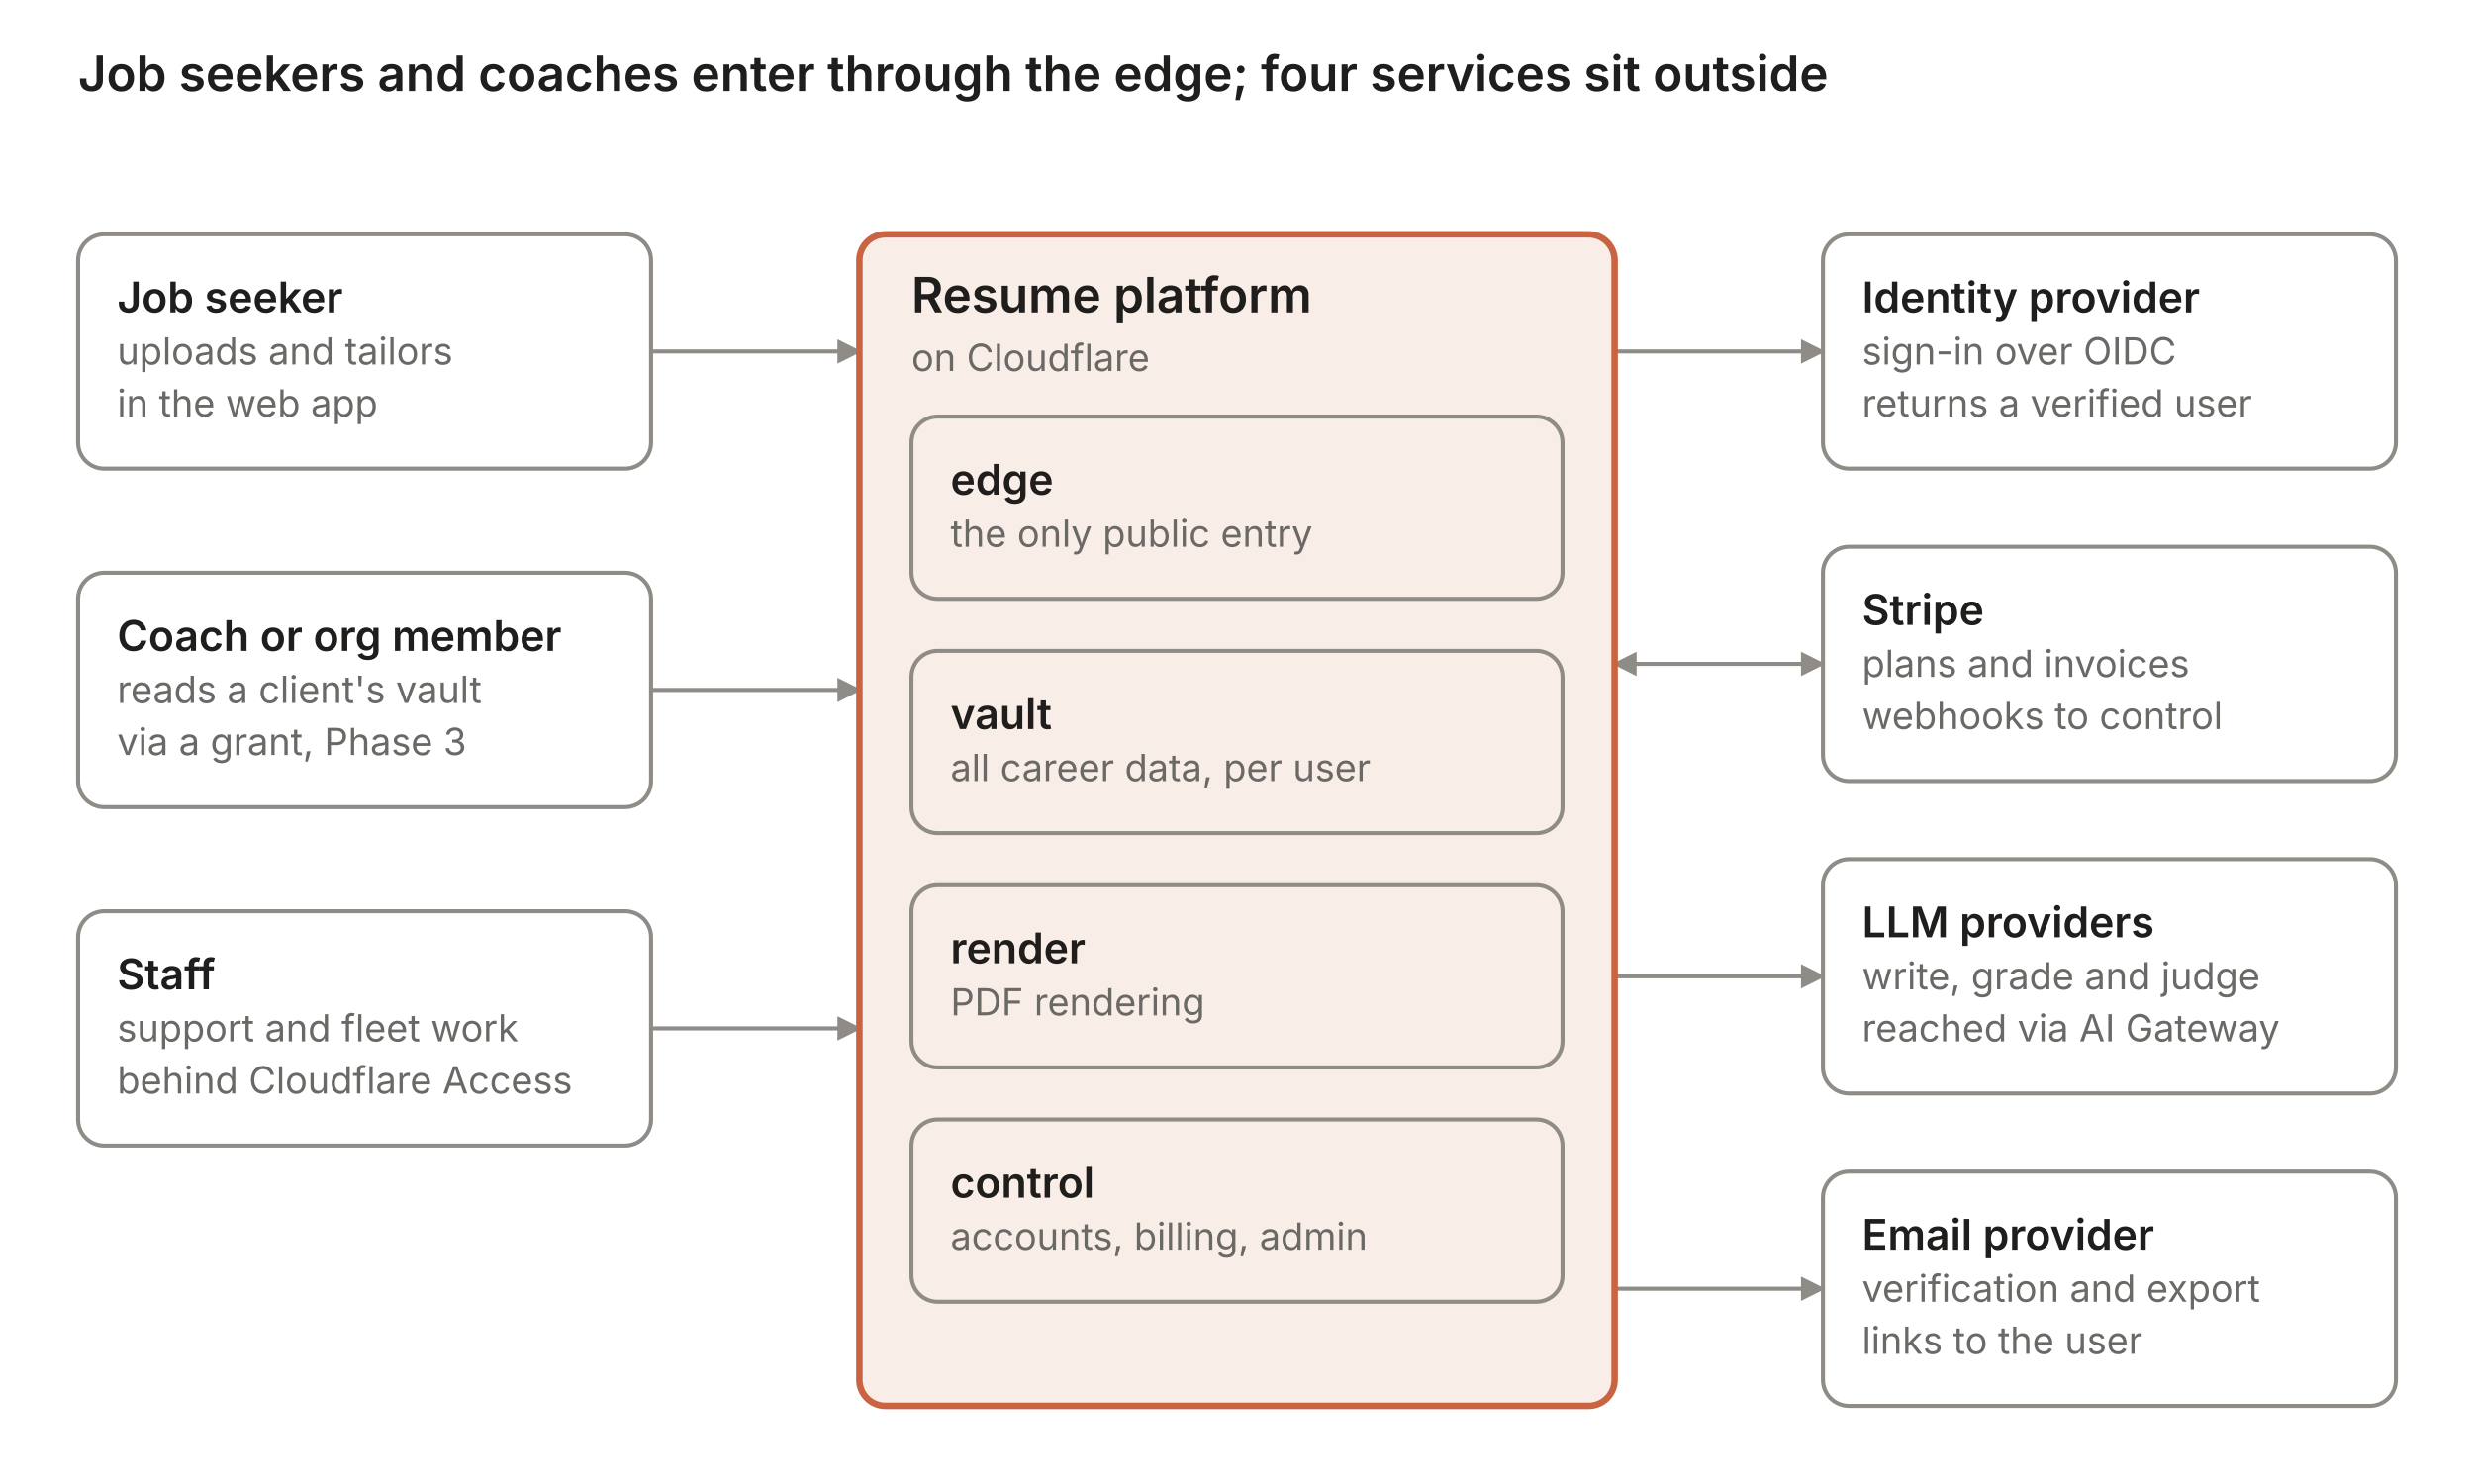
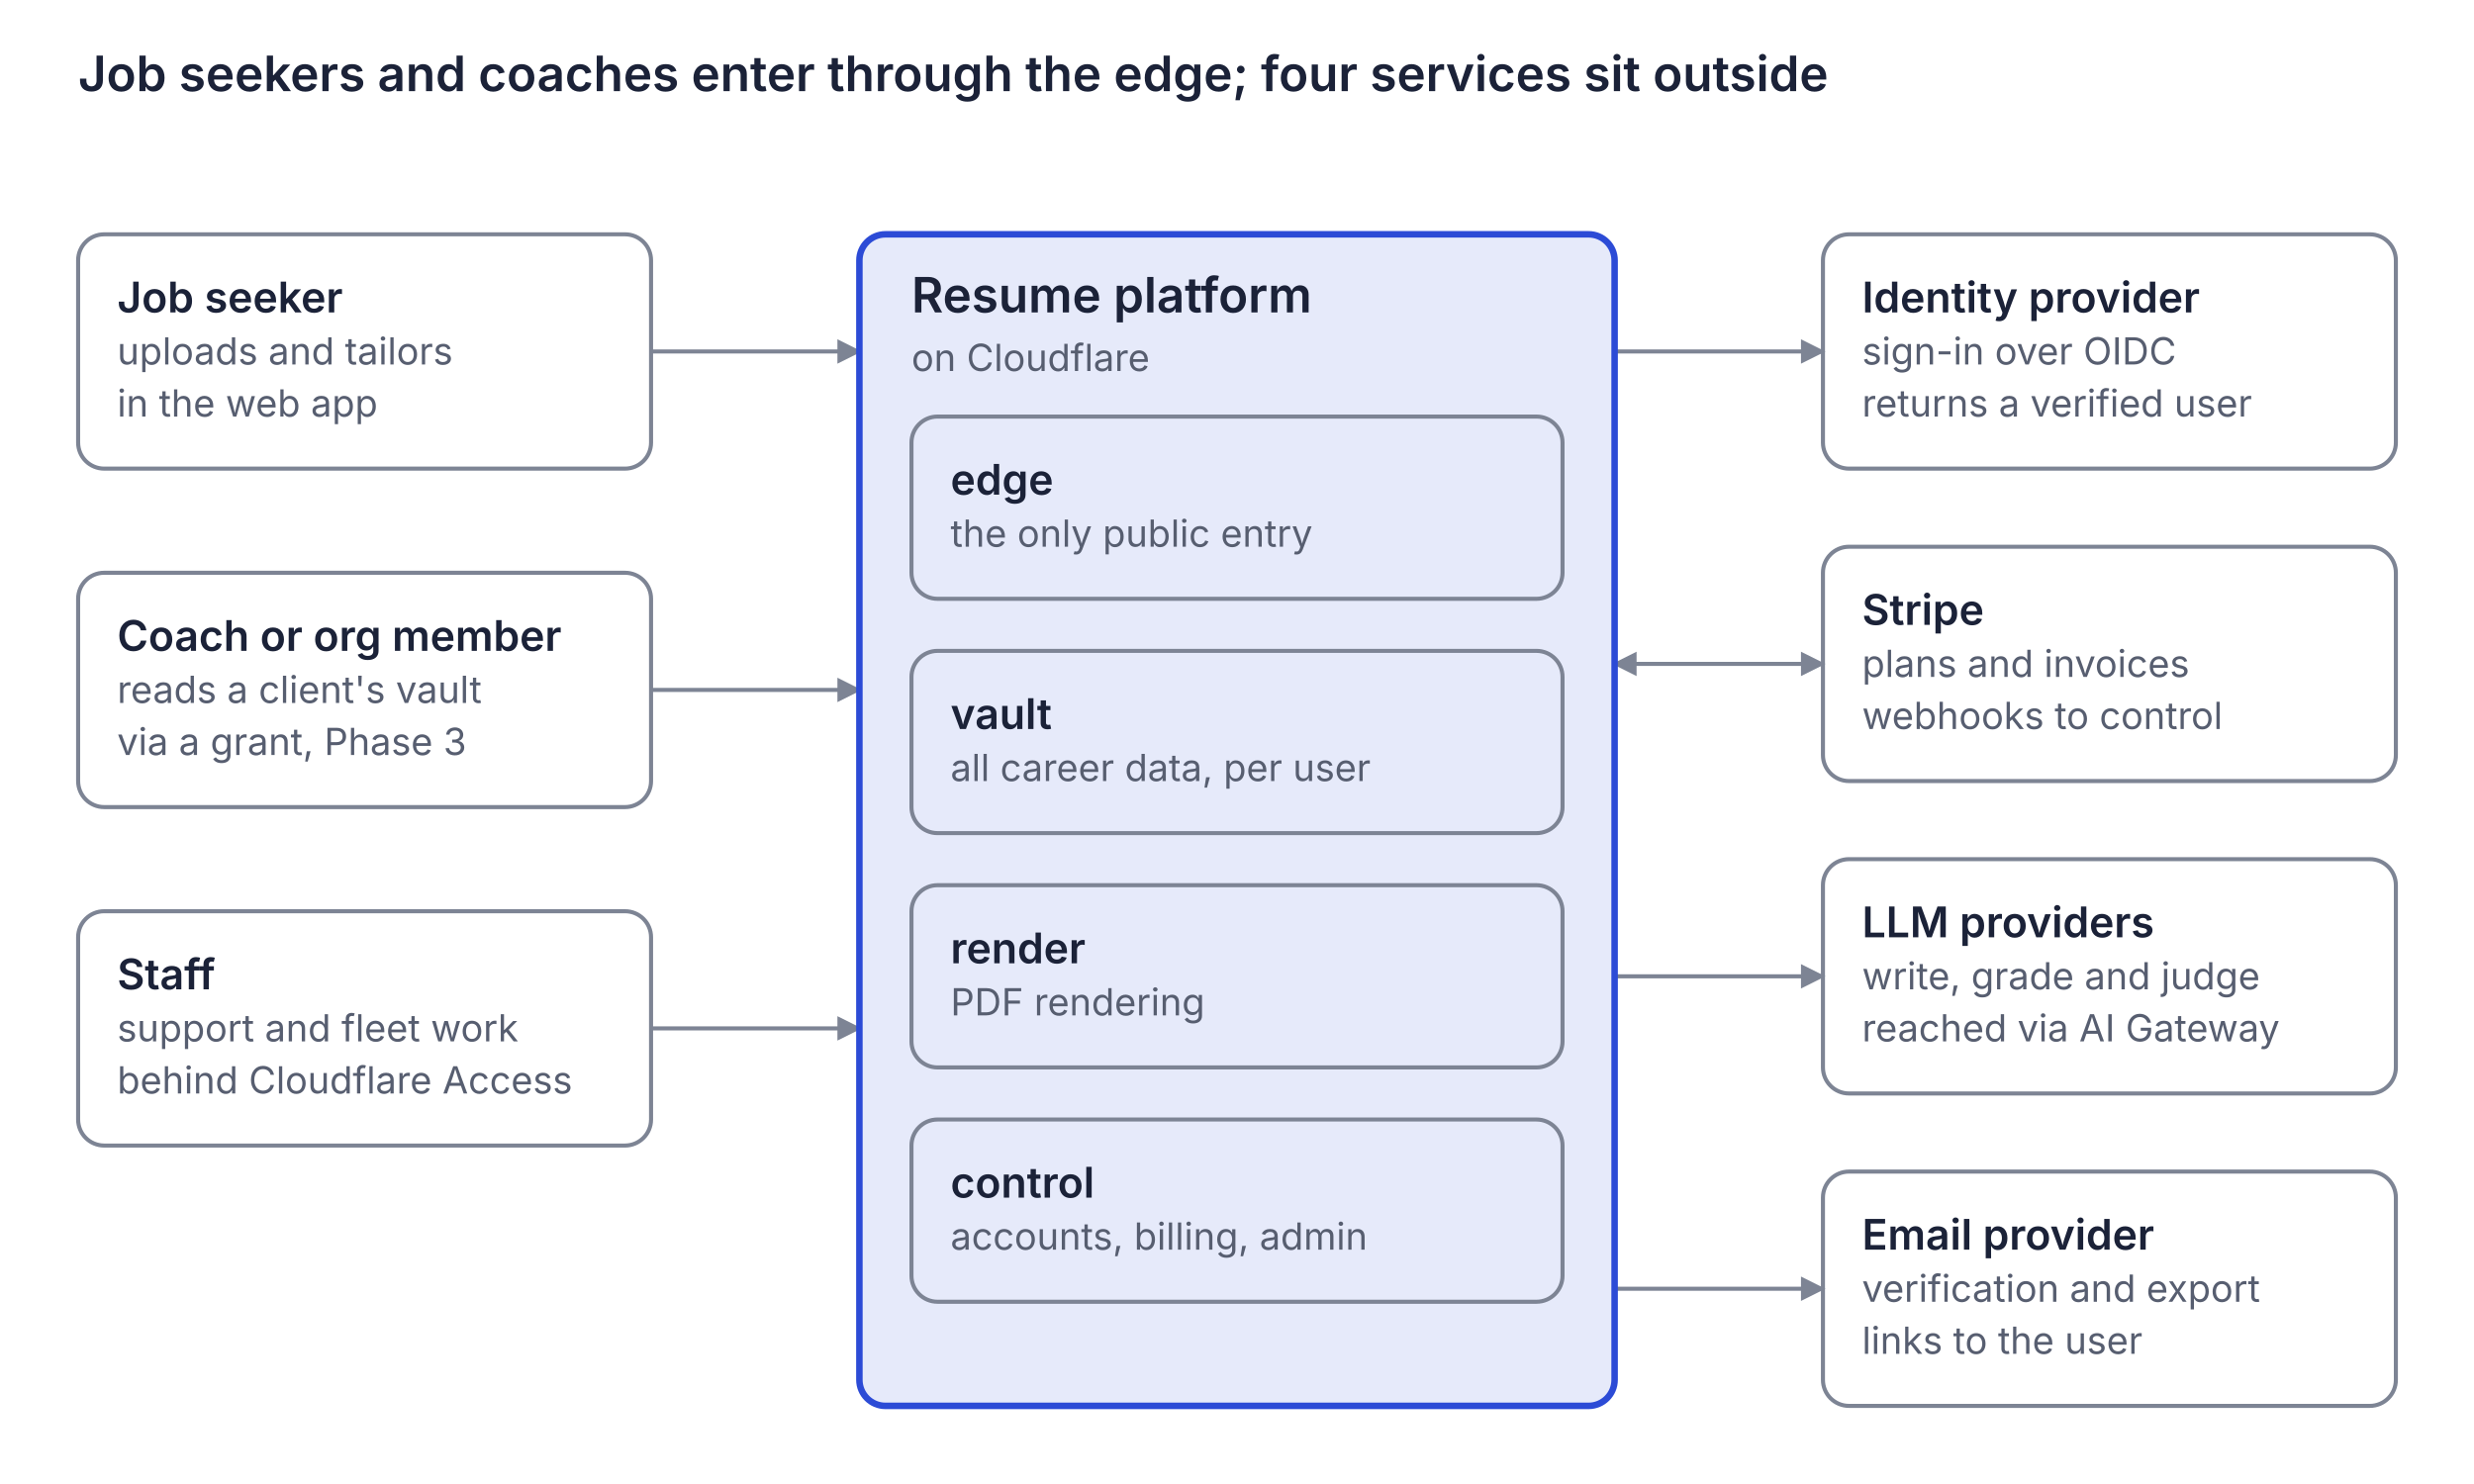
- <svg xmlns="http://www.w3.org/2000/svg" viewBox="0 0 760 456" role="img" aria-label="Job seekers and coaches enter through the edge; four services sit outside" font-size="13" font-family="Inter, -apple-system, 'Segoe UI', Helvetica, Arial, sans-serif">
+ <svg xmlns="http://www.w3.org/2000/svg" viewBox="0 0 760 456" role="img" aria-label="Job seekers and coaches enter through the edge; four services sit outside" font-size="13" font-family="'Schibsted Grotesk', Inter, -apple-system, 'Segoe UI', Helvetica, Arial, sans-serif">
  <defs>
    <marker id="ctx-arrow" viewBox="0 0 10 10" refX="9" refY="5" markerWidth="6" markerHeight="6" orient="auto-start-reverse">
-       <path d="M0 0L10 5L0 10z" fill="#8f8c87" />
+       <path d="M0 0L10 5L0 10z" fill="#7d8494" />
    </marker>
  </defs>
  <rect x="0" y="0" width="760" height="456" fill="#ffffff" />
-   <text x="24" y="28" font-size="15" font-weight="600" fill="#1f1e1d">Job seekers and coaches enter through the edge; four services sit outside</text>
-   <g fill="none" stroke="#8f8c87" stroke-width="1.25">
+   <text x="24" y="28" font-size="15" font-weight="600" fill="#1b2238">Job seekers and coaches enter through the edge; four services sit outside</text>
+   <g fill="none" stroke="#7d8494" stroke-width="1.25">
    <path d="M200 108H264" marker-end="url(#ctx-arrow)" />
    <path d="M200 212H264" marker-end="url(#ctx-arrow)" />
    <path d="M200 316H264" marker-end="url(#ctx-arrow)" />
    <path d="M496 108H560" marker-end="url(#ctx-arrow)" />
    <path d="M496 204H560" marker-start="url(#ctx-arrow)" marker-end="url(#ctx-arrow)" />
    <path d="M496 300H560" marker-end="url(#ctx-arrow)" />
    <path d="M496 396H560" marker-end="url(#ctx-arrow)" />
  </g>
  <g>
-     <rect x="24" y="72" width="176" height="72" rx="8" fill="none" stroke="#8f8c87" stroke-width="1.25" />
-     <text x="36" y="96" font-weight="600" fill="#1f1e1d">Job seeker</text>
-     <text x="36" y="112" font-size="11.5" fill="#6b6966">uploads and tailors</text>
-     <text x="36" y="128" font-size="11.5" fill="#6b6966">in the web app</text>
+     <rect x="24" y="72" width="176" height="72" rx="8" fill="none" stroke="#7d8494" stroke-width="1.25" />
+     <text x="36" y="96" font-weight="600" fill="#1b2238">Job seeker</text>
+     <text x="36" y="112" font-size="11.5" fill="#575e70">uploads and tailors</text>
+     <text x="36" y="128" font-size="11.5" fill="#575e70">in the web app</text>
  </g>
  <g>
-     <rect x="24" y="176" width="176" height="72" rx="8" fill="none" stroke="#8f8c87" stroke-width="1.25" />
-     <text x="36" y="200" font-weight="600" fill="#1f1e1d">Coach or org member</text>
-     <text x="36" y="216" font-size="11.5" fill="#6b6966">reads a client's vault</text>
-     <text x="36" y="232" font-size="11.5" fill="#6b6966">via a grant, Phase 3</text>
+     <rect x="24" y="176" width="176" height="72" rx="8" fill="none" stroke="#7d8494" stroke-width="1.25" />
+     <text x="36" y="200" font-weight="600" fill="#1b2238">Coach or org member</text>
+     <text x="36" y="216" font-size="11.5" fill="#575e70">reads a client's vault</text>
+     <text x="36" y="232" font-size="11.5" fill="#575e70">via a grant, Phase 3</text>
  </g>
  <g>
-     <rect x="24" y="280" width="176" height="72" rx="8" fill="none" stroke="#8f8c87" stroke-width="1.25" />
-     <text x="36" y="304" font-weight="600" fill="#1f1e1d">Staff</text>
-     <text x="36" y="320" font-size="11.5" fill="#6b6966">support and fleet work</text>
-     <text x="36" y="336" font-size="11.5" fill="#6b6966">behind Cloudflare Access</text>
+     <rect x="24" y="280" width="176" height="72" rx="8" fill="none" stroke="#7d8494" stroke-width="1.25" />
+     <text x="36" y="304" font-weight="600" fill="#1b2238">Staff</text>
+     <text x="36" y="320" font-size="11.5" fill="#575e70">support and fleet work</text>
+     <text x="36" y="336" font-size="11.5" fill="#575e70">behind Cloudflare Access</text>
  </g>
  <g>
-     <rect x="264" y="72" width="232" height="360" rx="8" fill="#c96442" fill-opacity="0.12" stroke="#c96442" stroke-width="2" />
-     <text x="280" y="96" font-size="15" font-weight="600" fill="#1f1e1d">Resume platform</text>
-     <text x="280" y="114" font-size="11.5" fill="#6b6966">on Cloudflare</text>
-     <rect x="280" y="128" width="200" height="56" rx="8" fill="none" stroke="#8f8c87" stroke-width="1.25" />
-     <text x="292" y="152" font-weight="600" fill="#1f1e1d">edge</text>
-     <text x="292" y="168" font-size="11.5" fill="#6b6966">the only public entry</text>
-     <rect x="280" y="200" width="200" height="56" rx="8" fill="none" stroke="#8f8c87" stroke-width="1.25" />
-     <text x="292" y="224" font-weight="600" fill="#1f1e1d">vault</text>
-     <text x="292" y="240" font-size="11.5" fill="#6b6966">all career data, per user</text>
-     <rect x="280" y="272" width="200" height="56" rx="8" fill="none" stroke="#8f8c87" stroke-width="1.25" />
-     <text x="292" y="296" font-weight="600" fill="#1f1e1d">render</text>
-     <text x="292" y="312" font-size="11.5" fill="#6b6966">PDF rendering</text>
-     <rect x="280" y="344" width="200" height="56" rx="8" fill="none" stroke="#8f8c87" stroke-width="1.25" />
-     <text x="292" y="368" font-weight="600" fill="#1f1e1d">control</text>
-     <text x="292" y="384" font-size="11.5" fill="#6b6966">accounts, billing, admin</text>
+     <rect x="264" y="72" width="232" height="360" rx="8" fill="#2c4bd6" fill-opacity="0.12" stroke="#2c4bd6" stroke-width="2" />
+     <text x="280" y="96" font-size="15" font-weight="600" fill="#1b2238">Resume platform</text>
+     <text x="280" y="114" font-size="11.5" fill="#575e70">on Cloudflare</text>
+     <rect x="280" y="128" width="200" height="56" rx="8" fill="none" stroke="#7d8494" stroke-width="1.25" />
+     <text x="292" y="152" font-weight="600" fill="#1b2238">edge</text>
+     <text x="292" y="168" font-size="11.5" fill="#575e70">the only public entry</text>
+     <rect x="280" y="200" width="200" height="56" rx="8" fill="none" stroke="#7d8494" stroke-width="1.25" />
+     <text x="292" y="224" font-weight="600" fill="#1b2238">vault</text>
+     <text x="292" y="240" font-size="11.5" fill="#575e70">all career data, per user</text>
+     <rect x="280" y="272" width="200" height="56" rx="8" fill="none" stroke="#7d8494" stroke-width="1.25" />
+     <text x="292" y="296" font-weight="600" fill="#1b2238">render</text>
+     <text x="292" y="312" font-size="11.5" fill="#575e70">PDF rendering</text>
+     <rect x="280" y="344" width="200" height="56" rx="8" fill="none" stroke="#7d8494" stroke-width="1.25" />
+     <text x="292" y="368" font-weight="600" fill="#1b2238">control</text>
+     <text x="292" y="384" font-size="11.5" fill="#575e70">accounts, billing, admin</text>
  </g>
  <g>
-     <rect x="560" y="72" width="176" height="72" rx="8" fill="none" stroke="#8f8c87" stroke-width="1.25" />
-     <text x="572" y="96" font-weight="600" fill="#1f1e1d">Identity provider</text>
-     <text x="572" y="112" font-size="11.5" fill="#6b6966">sign-in over OIDC</text>
-     <text x="572" y="128" font-size="11.5" fill="#6b6966">returns a verified user</text>
+     <rect x="560" y="72" width="176" height="72" rx="8" fill="none" stroke="#7d8494" stroke-width="1.25" />
+     <text x="572" y="96" font-weight="600" fill="#1b2238">Identity provider</text>
+     <text x="572" y="112" font-size="11.5" fill="#575e70">sign-in over OIDC</text>
+     <text x="572" y="128" font-size="11.5" fill="#575e70">returns a verified user</text>
  </g>
  <g>
-     <rect x="560" y="168" width="176" height="72" rx="8" fill="none" stroke="#8f8c87" stroke-width="1.25" />
-     <text x="572" y="192" font-weight="600" fill="#1f1e1d">Stripe</text>
-     <text x="572" y="208" font-size="11.5" fill="#6b6966">plans and invoices</text>
-     <text x="572" y="224" font-size="11.5" fill="#6b6966">webhooks to control</text>
+     <rect x="560" y="168" width="176" height="72" rx="8" fill="none" stroke="#7d8494" stroke-width="1.25" />
+     <text x="572" y="192" font-weight="600" fill="#1b2238">Stripe</text>
+     <text x="572" y="208" font-size="11.5" fill="#575e70">plans and invoices</text>
+     <text x="572" y="224" font-size="11.5" fill="#575e70">webhooks to control</text>
  </g>
  <g>
-     <rect x="560" y="264" width="176" height="72" rx="8" fill="none" stroke="#8f8c87" stroke-width="1.25" />
-     <text x="572" y="288" font-weight="600" fill="#1f1e1d">LLM providers</text>
-     <text x="572" y="304" font-size="11.5" fill="#6b6966">write, grade and judge</text>
-     <text x="572" y="320" font-size="11.5" fill="#6b6966">reached via AI Gateway</text>
+     <rect x="560" y="264" width="176" height="72" rx="8" fill="none" stroke="#7d8494" stroke-width="1.25" />
+     <text x="572" y="288" font-weight="600" fill="#1b2238">LLM providers</text>
+     <text x="572" y="304" font-size="11.5" fill="#575e70">write, grade and judge</text>
+     <text x="572" y="320" font-size="11.5" fill="#575e70">reached via AI Gateway</text>
  </g>
  <g>
-     <rect x="560" y="360" width="176" height="72" rx="8" fill="none" stroke="#8f8c87" stroke-width="1.25" />
-     <text x="572" y="384" font-weight="600" fill="#1f1e1d">Email provider</text>
-     <text x="572" y="400" font-size="11.5" fill="#6b6966">verification and export</text>
-     <text x="572" y="416" font-size="11.5" fill="#6b6966">links to the user</text>
+     <rect x="560" y="360" width="176" height="72" rx="8" fill="none" stroke="#7d8494" stroke-width="1.25" />
+     <text x="572" y="384" font-weight="600" fill="#1b2238">Email provider</text>
+     <text x="572" y="400" font-size="11.5" fill="#575e70">verification and export</text>
+     <text x="572" y="416" font-size="11.5" fill="#575e70">links to the user</text>
  </g>
</svg>
